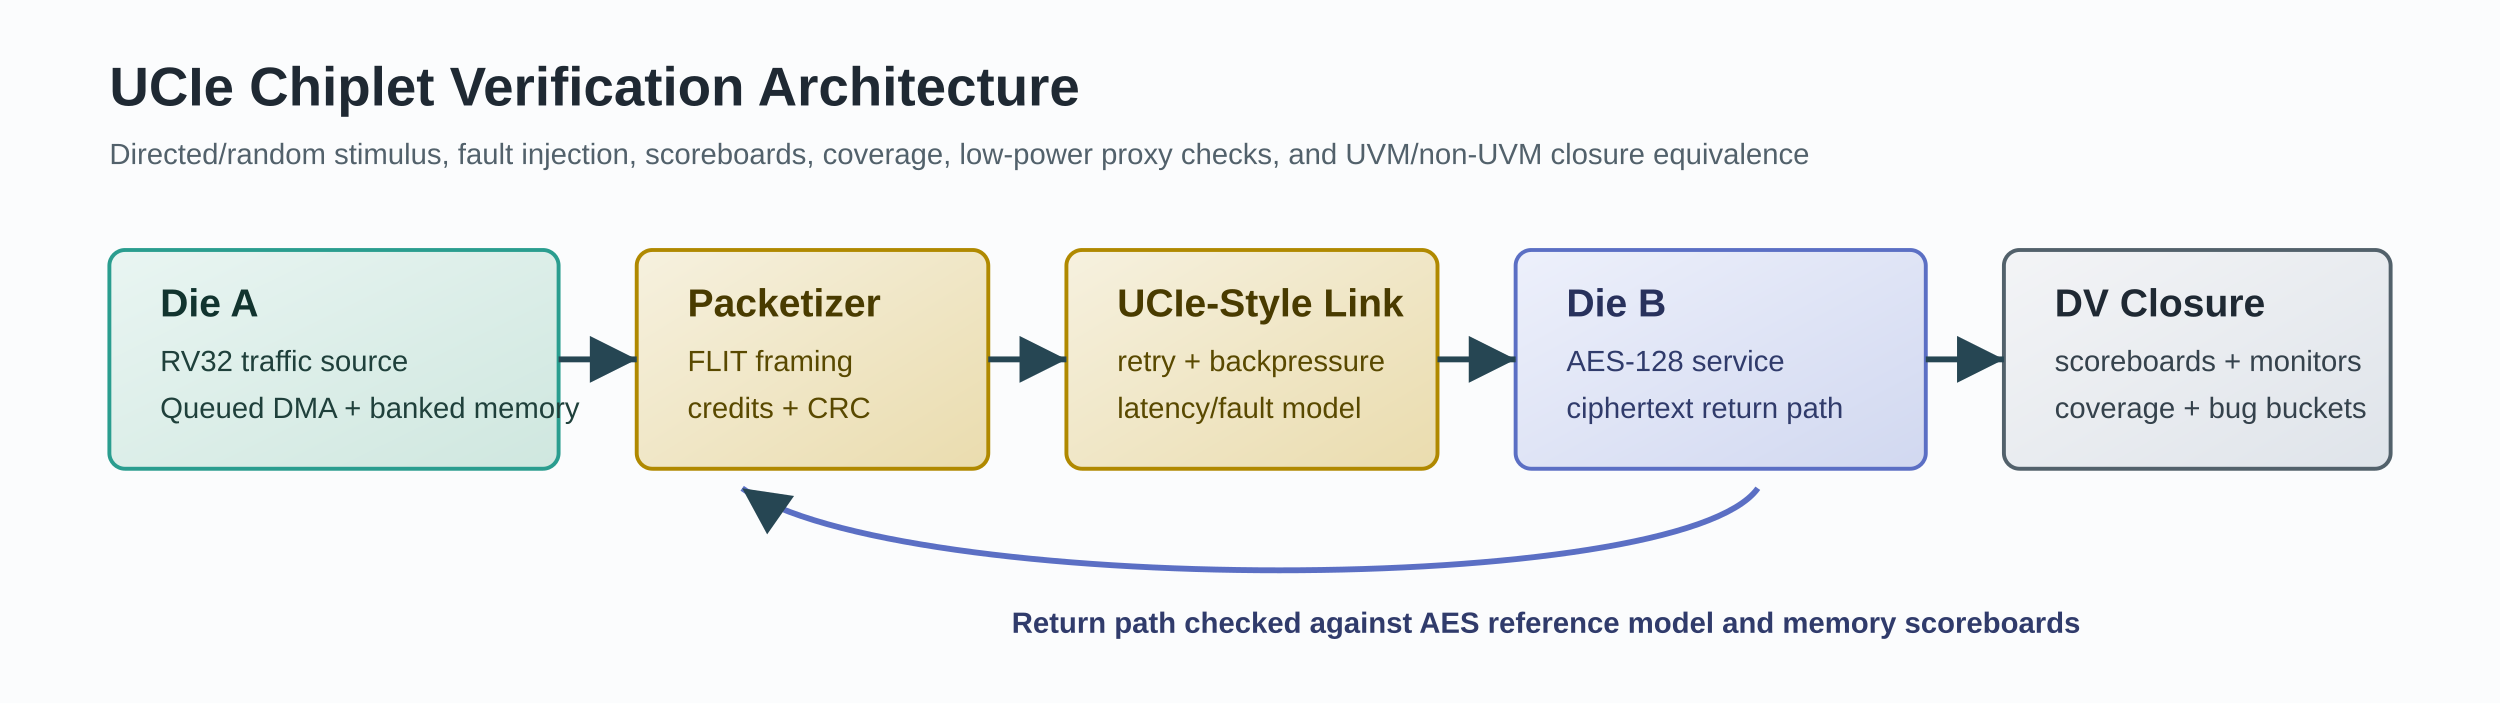
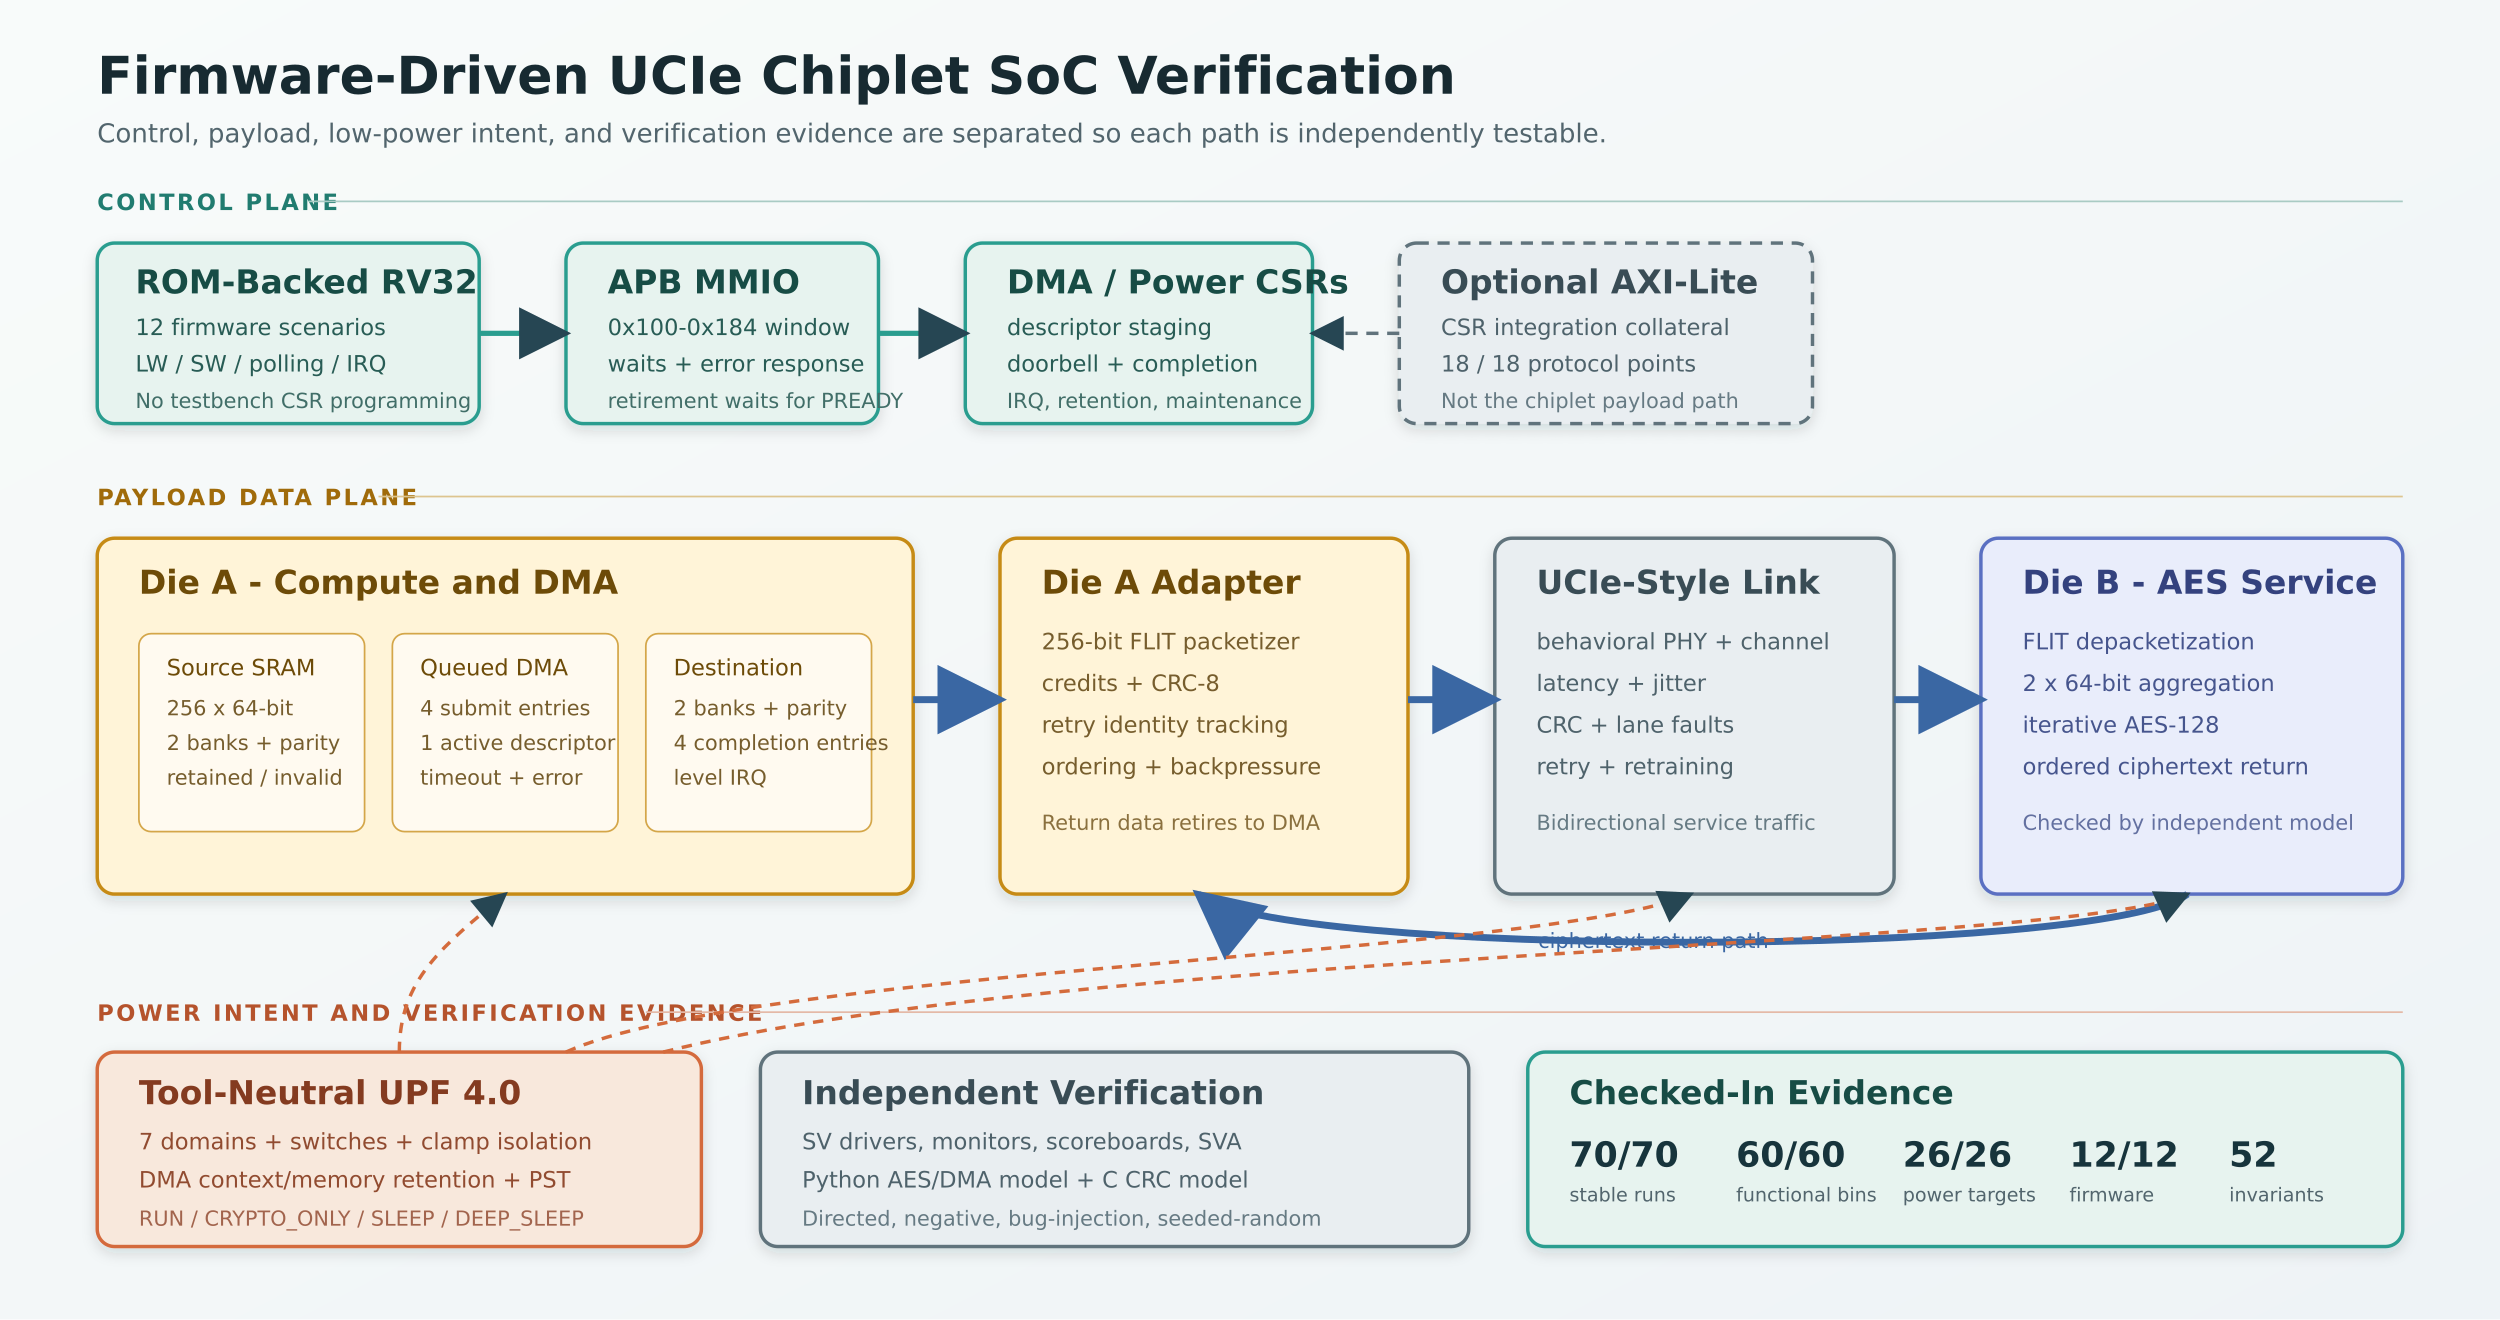
- <svg xmlns="http://www.w3.org/2000/svg" width="1280" height="360" viewBox="0 0 1280 360" role="img" aria-labelledby="title desc">
+ <svg xmlns="http://www.w3.org/2000/svg" width="1440" height="760" viewBox="0 0 1440 760" role="img" aria-labelledby="title desc">
  <defs>
-     <marker id="arrow" markerWidth="12" markerHeight="12" refX="10" refY="6" orient="auto" markerUnits="strokeWidth">
-       <path d="M2,2 L10,6 L2,10 Z" fill="#264653" />
+     <marker id="arrow" markerWidth="10" markerHeight="10" refX="9" refY="5" orient="auto">
+       <path d="M0 0 L10 5 L0 10 Z" fill="#264653" />
    </marker>
-     <linearGradient id="dieA" x1="0" x2="1" y1="0" y2="1">
-       <stop offset="0" stop-color="#e9f5f2" />
-       <stop offset="1" stop-color="#cfe7df" />
+     <marker id="arrowBlue" markerWidth="10" markerHeight="10" refX="9" refY="5" orient="auto">
+       <path d="M0 0 L10 5 L0 10 Z" fill="#3a67a3" />
+     </marker>
+     <linearGradient id="bg" x1="0" y1="0" x2="1" y2="1">
+       <stop offset="0" stop-color="#f8fbfa" />
+       <stop offset="1" stop-color="#eef3f6" />
    </linearGradient>
-     <linearGradient id="link" x1="0" x2="1" y1="0" y2="1">
-       <stop offset="0" stop-color="#f6f1df" />
-       <stop offset="1" stop-color="#eadcae" />
-     </linearGradient>
-     <linearGradient id="dieB" x1="0" x2="1" y1="0" y2="1">
-       <stop offset="0" stop-color="#edf0fb" />
-       <stop offset="1" stop-color="#d1d8f0" />
-     </linearGradient>
-     <linearGradient id="dv" x1="0" x2="1" y1="0" y2="1">
-       <stop offset="0" stop-color="#f3f4f6" />
-       <stop offset="1" stop-color="#dfe4ea" />
-     </linearGradient>
+     <filter id="shadow" x="-20%" y="-20%" width="140%" height="140%">
+       <feDropShadow dx="0" dy="3" stdDeviation="4" flood-color="#15272d" flood-opacity="0.14" />
+     </filter>
+     <style>
+       .title { font: 700 30px 'DejaVu Sans', sans-serif; fill: #172a31; }
+       .subtitle { font: 400 15px 'DejaVu Sans', sans-serif; fill: #52656d; }
+       .lane { font: 700 13px 'DejaVu Sans', sans-serif; letter-spacing: 1.4px; }
+       .heading { font: 700 19px 'DejaVu Sans', sans-serif; }
+       .body { font: 400 13px 'DejaVu Sans', sans-serif; }
+       .small { font: 400 12px 'DejaVu Sans', sans-serif; }
+       .metric { font: 700 20px 'DejaVu Sans', sans-serif; fill: #17343c; }
+       .metricLabel { font: 400 11px 'DejaVu Sans', sans-serif; fill: #52656d; }
+       .control { fill: #e7f3ef; stroke: #2a9d8f; }
+       .data { fill: #fff4d8; stroke: #c68b16; }
+       .service { fill: #e9edfb; stroke: #5a6fc2; }
+       .power { fill: #f8e8dc; stroke: #d46b3c; }
+       .evidence { fill: #e9eef1; stroke: #60737c; }
+       .box { stroke-width: 2; rx: 10; filter: url(#shadow); }
+     </style>
  </defs>
-   <rect width="1280" height="360" fill="#fbfcfd" />
-   <text x="56" y="54" fill="#1f2933" font-family="Arial, Helvetica, sans-serif" font-size="28" font-weight="700">UCIe Chiplet Verification Architecture</text>
-   <text x="56" y="84" fill="#52616b" font-family="Arial, Helvetica, sans-serif" font-size="15">Directed/random stimulus, fault injection, scoreboards, coverage, low-power proxy checks, and UVM/non-UVM closure equivalence</text>
-   <g font-family="Arial, Helvetica, sans-serif">
-     <rect x="56" y="128" width="230" height="112" rx="8" fill="url(#dieA)" stroke="#2a9d8f" stroke-width="2" />
-     <text x="82" y="162" fill="#12342f" font-size="20" font-weight="700">Die A</text>
-     <text x="82" y="190" fill="#1f403b" font-size="15">RV32 traffic source</text>
-     <text x="82" y="214" fill="#1f403b" font-size="15">Queued DMA + banked memory</text>
-     <rect x="326" y="128" width="180" height="112" rx="8" fill="url(#link)" stroke="#b08900" stroke-width="2" />
-     <text x="352" y="162" fill="#493b00" font-size="20" font-weight="700">Packetizer</text>
-     <text x="352" y="190" fill="#594900" font-size="15">FLIT framing</text>
-     <text x="352" y="214" fill="#594900" font-size="15">credits + CRC</text>
-     <rect x="546" y="128" width="190" height="112" rx="8" fill="url(#link)" stroke="#b08900" stroke-width="2" />
-     <text x="572" y="162" fill="#493b00" font-size="20" font-weight="700">UCIe-Style Link</text>
-     <text x="572" y="190" fill="#594900" font-size="15">retry + backpressure</text>
-     <text x="572" y="214" fill="#594900" font-size="15">latency/fault model</text>
-     <rect x="776" y="128" width="210" height="112" rx="8" fill="url(#dieB)" stroke="#5b6fc4" stroke-width="2" />
-     <text x="802" y="162" fill="#28315c" font-size="20" font-weight="700">Die B</text>
-     <text x="802" y="190" fill="#303b6b" font-size="15">AES-128 service</text>
-     <text x="802" y="214" fill="#303b6b" font-size="15">ciphertext return path</text>
-     <rect x="1026" y="128" width="198" height="112" rx="8" fill="url(#dv)" stroke="#52616b" stroke-width="2" />
-     <text x="1052" y="162" fill="#1f2933" font-size="20" font-weight="700">DV Closure</text>
-     <text x="1052" y="190" fill="#35424c" font-size="15">scoreboards + monitors</text>
-     <text x="1052" y="214" fill="#35424c" font-size="15">coverage + bug buckets</text>
+   <rect width="1440" height="760" fill="url(#bg)" />
+   <text x="56" y="54" class="title">Firmware-Driven UCIe Chiplet SoC Verification</text>
+   <text x="56" y="82" class="subtitle">Control, payload, low-power intent, and verification evidence are separated so each path is independently testable.</text>
+   <text x="56" y="121" class="lane" fill="#217c70">CONTROL PLANE</text>
+   <line x1="178" y1="116" x2="1384" y2="116" stroke="#a9cbc4" stroke-width="1" />
+   <g>
+     <rect x="56" y="140" width="220" height="104" class="box control" />
+     <text x="78" y="169" class="heading" fill="#174c45">ROM-Backed RV32</text>
+     <text x="78" y="193" class="body" fill="#285c55">12 firmware scenarios</text>
+     <text x="78" y="214" class="body" fill="#285c55">LW / SW / polling / IRQ</text>
+     <text x="78" y="235" class="small" fill="#416e68">No testbench CSR programming</text>
+     <rect x="326" y="140" width="180" height="104" class="box control" />
+     <text x="350" y="169" class="heading" fill="#174c45">APB MMIO</text>
+     <text x="350" y="193" class="body" fill="#285c55">0x100-0x184 window</text>
+     <text x="350" y="214" class="body" fill="#285c55">waits + error response</text>
+     <text x="350" y="235" class="small" fill="#416e68">retirement waits for PREADY</text>
+     <rect x="556" y="140" width="200" height="104" class="box control" />
+     <text x="580" y="169" class="heading" fill="#174c45">DMA / Power CSRs</text>
+     <text x="580" y="193" class="body" fill="#285c55">descriptor staging</text>
+     <text x="580" y="214" class="body" fill="#285c55">doorbell + completion</text>
+     <text x="580" y="235" class="small" fill="#416e68">IRQ, retention, maintenance</text>
+     <rect x="806" y="140" width="238" height="104" class="box evidence" stroke-dasharray="7 5" />
+     <text x="830" y="169" class="heading" fill="#394c55">Optional AXI-Lite</text>
+     <text x="830" y="193" class="body" fill="#4e626b">CSR integration collateral</text>
+     <text x="830" y="214" class="body" fill="#4e626b">18 / 18 protocol points</text>
+     <text x="830" y="235" class="small" fill="#667a83">Not the chiplet payload path</text>
  </g>
-   <g fill="none" stroke="#264653" stroke-width="3" marker-end="url(#arrow)">
-     <path d="M286 184 H326" />
-     <path d="M506 184 H546" />
-     <path d="M736 184 H776" />
-     <path d="M986 184 H1026" />
+   <g fill="none" stroke="#2a9d8f" stroke-width="3" marker-end="url(#arrow)">
+     <path d="M276 192 H326" />
+     <path d="M506 192 H556" />
  </g>
-   <path d="M900 250 C860 306 460 306 380 250" fill="none" stroke="#5b6fc4" stroke-width="3" marker-end="url(#arrow)" />
-   <text x="518" y="324" fill="#303b6b" font-family="Arial, Helvetica, sans-serif" font-size="15" font-weight="700">Return path checked against AES reference model and memory scoreboards</text>
+   <path d="M806 192 H756" fill="none" stroke="#60737c" stroke-width="2" stroke-dasharray="7 5" marker-end="url(#arrow)" />
+   <text x="56" y="291" class="lane" fill="#a06b0a">PAYLOAD DATA PLANE</text>
+   <line x1="218" y1="286" x2="1384" y2="286" stroke="#ddc58f" stroke-width="1" />
+   <g>
+     <rect x="56" y="310" width="470" height="205" class="box data" />
+     <text x="80" y="342" class="heading" fill="#6d4b08">Die A - Compute and DMA</text>
+     <rect x="80" y="365" width="130" height="114" rx="7" fill="#fffaf0" stroke="#d4a649" />
+     <text x="96" y="389" class="body" font-weight="700" fill="#6d4b08">Source SRAM</text>
+     <text x="96" y="412" class="small" fill="#765d2d">256 x 64-bit</text>
+     <text x="96" y="432" class="small" fill="#765d2d">2 banks + parity</text>
+     <text x="96" y="452" class="small" fill="#765d2d">retained / invalid</text>
+     <rect x="226" y="365" width="130" height="114" rx="7" fill="#fffaf0" stroke="#d4a649" />
+     <text x="242" y="389" class="body" font-weight="700" fill="#6d4b08">Queued DMA</text>
+     <text x="242" y="412" class="small" fill="#765d2d">4 submit entries</text>
+     <text x="242" y="432" class="small" fill="#765d2d">1 active descriptor</text>
+     <text x="242" y="452" class="small" fill="#765d2d">timeout + error</text>
+     <rect x="372" y="365" width="130" height="114" rx="7" fill="#fffaf0" stroke="#d4a649" />
+     <text x="388" y="389" class="body" font-weight="700" fill="#6d4b08">Destination</text>
+     <text x="388" y="412" class="small" fill="#765d2d">2 banks + parity</text>
+     <text x="388" y="432" class="small" fill="#765d2d">4 completion entries</text>
+     <text x="388" y="452" class="small" fill="#765d2d">level IRQ</text>
+     <rect x="576" y="310" width="235" height="205" class="box data" />
+     <text x="600" y="342" class="heading" fill="#6d4b08">Die A Adapter</text>
+     <text x="600" y="374" class="body" fill="#765d2d">256-bit FLIT packetizer</text>
+     <text x="600" y="398" class="body" fill="#765d2d">credits + CRC-8</text>
+     <text x="600" y="422" class="body" fill="#765d2d">retry identity tracking</text>
+     <text x="600" y="446" class="body" fill="#765d2d">ordering + backpressure</text>
+     <text x="600" y="478" class="small" fill="#8a703e">Return data retires to DMA</text>
+     <rect x="861" y="310" width="230" height="205" class="box evidence" />
+     <text x="885" y="342" class="heading" fill="#394c55">UCIe-Style Link</text>
+     <text x="885" y="374" class="body" fill="#4e626b">behavioral PHY + channel</text>
+     <text x="885" y="398" class="body" fill="#4e626b">latency + jitter</text>
+     <text x="885" y="422" class="body" fill="#4e626b">CRC + lane faults</text>
+     <text x="885" y="446" class="body" fill="#4e626b">retry + retraining</text>
+     <text x="885" y="478" class="small" fill="#667a83">Bidirectional service traffic</text>
+     <rect x="1141" y="310" width="243" height="205" class="box service" />
+     <text x="1165" y="342" class="heading" fill="#34427e">Die B - AES Service</text>
+     <text x="1165" y="374" class="body" fill="#46558d">FLIT depacketization</text>
+     <text x="1165" y="398" class="body" fill="#46558d">2 x 64-bit aggregation</text>
+     <text x="1165" y="422" class="body" fill="#46558d">iterative AES-128</text>
+     <text x="1165" y="446" class="body" fill="#46558d">ordered ciphertext return</text>
+     <text x="1165" y="478" class="small" fill="#6370a0">Checked by independent model</text>
+   </g>
+   <g fill="none" stroke="#3a67a3" stroke-width="4">
+     <path d="M526 403 H576" marker-end="url(#arrowBlue)" />
+     <path d="M811 403 H861" marker-end="url(#arrowBlue)" />
+     <path d="M1091 403 H1141" marker-end="url(#arrowBlue)" />
+     <path d="M1260 515 C1210 552 736 552 690 515" marker-end="url(#arrowBlue)" />
+   </g>
+   <text x="886" y="546" class="small" fill="#3a67a3">ciphertext return path</text>
+   <text x="56" y="588" class="lane" fill="#b5532c">POWER INTENT AND VERIFICATION EVIDENCE</text>
+   <line x1="372" y1="583" x2="1384" y2="583" stroke="#e4b9a7" stroke-width="1" />
+   <g>
+     <rect x="56" y="606" width="348" height="112" class="box power" />
+     <text x="80" y="636" class="heading" fill="#843b20">Tool-Neutral UPF 4.0</text>
+     <text x="80" y="662" class="body" fill="#914b30">7 domains + switches + clamp isolation</text>
+     <text x="80" y="684" class="body" fill="#914b30">DMA context/memory retention + PST</text>
+     <text x="80" y="706" class="small" fill="#a2644d">RUN / CRYPTO_ONLY / SLEEP / DEEP_SLEEP</text>
+     <rect x="438" y="606" width="408" height="112" class="box evidence" />
+     <text x="462" y="636" class="heading" fill="#394c55">Independent Verification</text>
+     <text x="462" y="662" class="body" fill="#4e626b">SV drivers, monitors, scoreboards, SVA</text>
+     <text x="462" y="684" class="body" fill="#4e626b">Python AES/DMA model + C CRC model</text>
+     <text x="462" y="706" class="small" fill="#667a83">Directed, negative, bug-injection, seeded-random</text>
+     <rect x="880" y="606" width="504" height="112" class="box control" />
+     <text x="904" y="636" class="heading" fill="#174c45">Checked-In Evidence</text>
+     <text x="904" y="672" class="metric">70/70</text>
+     <text x="904" y="692" class="metricLabel">stable runs</text>
+     <text x="1000" y="672" class="metric">60/60</text>
+     <text x="1000" y="692" class="metricLabel">functional bins</text>
+     <text x="1096" y="672" class="metric">26/26</text>
+     <text x="1096" y="692" class="metricLabel">power targets</text>
+     <text x="1192" y="672" class="metric">12/12</text>
+     <text x="1192" y="692" class="metricLabel">firmware</text>
+     <text x="1284" y="672" class="metric">52</text>
+     <text x="1284" y="692" class="metricLabel">invariants</text>
+   </g>
+   <g fill="none" stroke="#d46b3c" stroke-width="2" stroke-dasharray="6 5">
+     <path d="M230 606 C230 564 255 545 291 515" marker-end="url(#arrow)" />
+     <path d="M326 606 C430 558 895 550 974 515" marker-end="url(#arrow)" />
+     <path d="M382 606 C610 548 1192 546 1260 515" marker-end="url(#arrow)" />
+   </g>
</svg>
